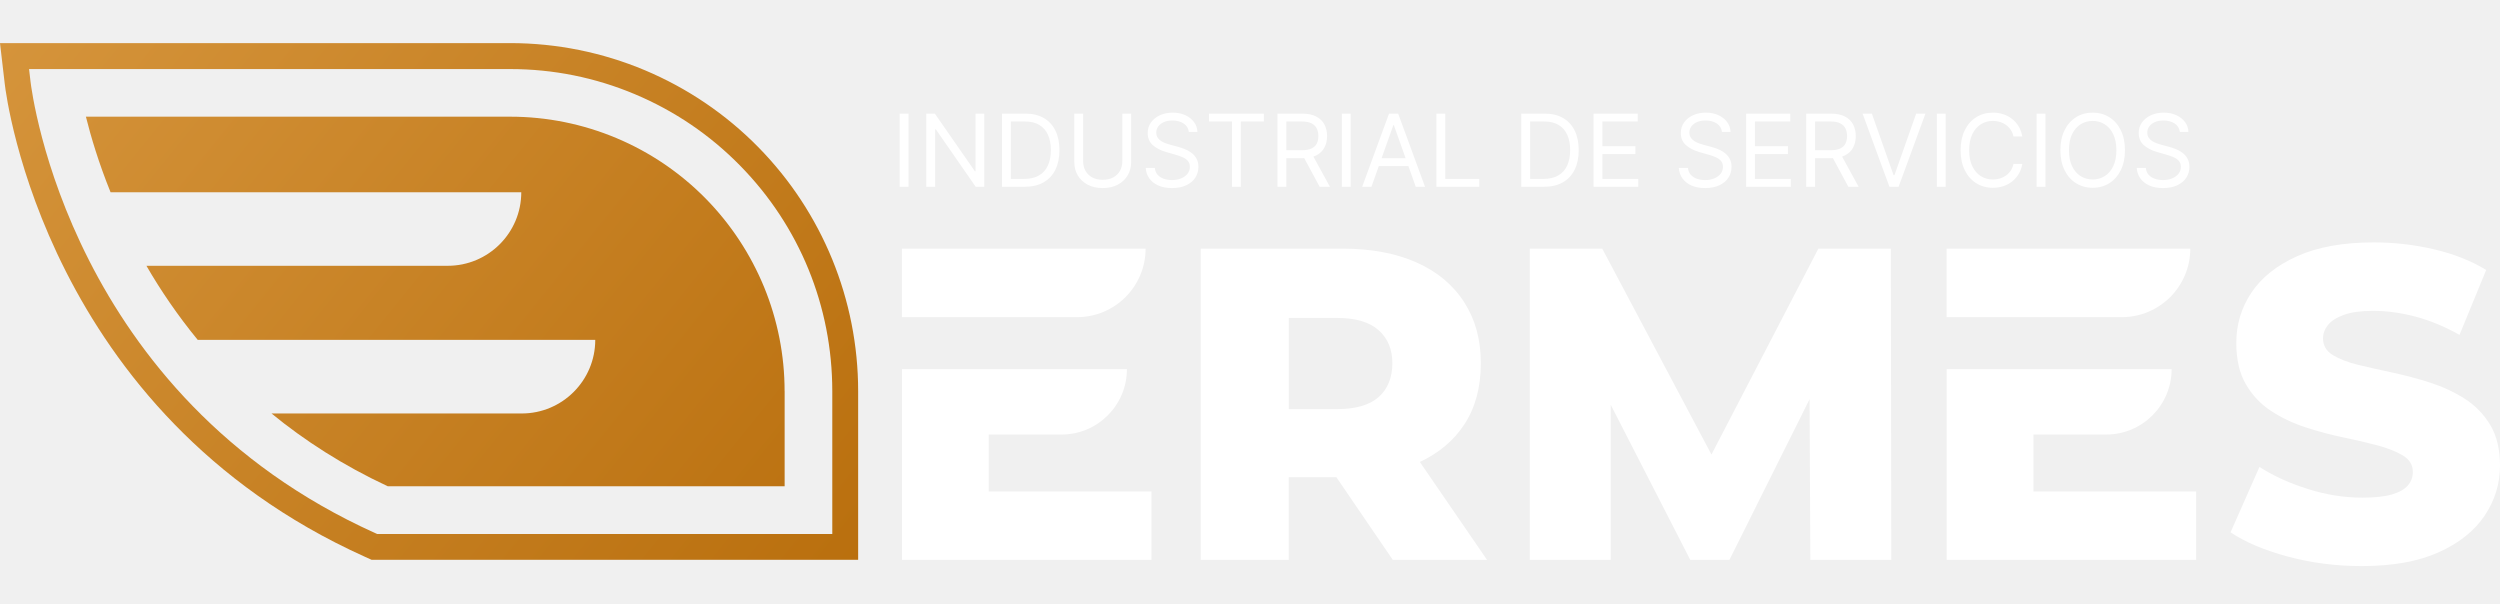
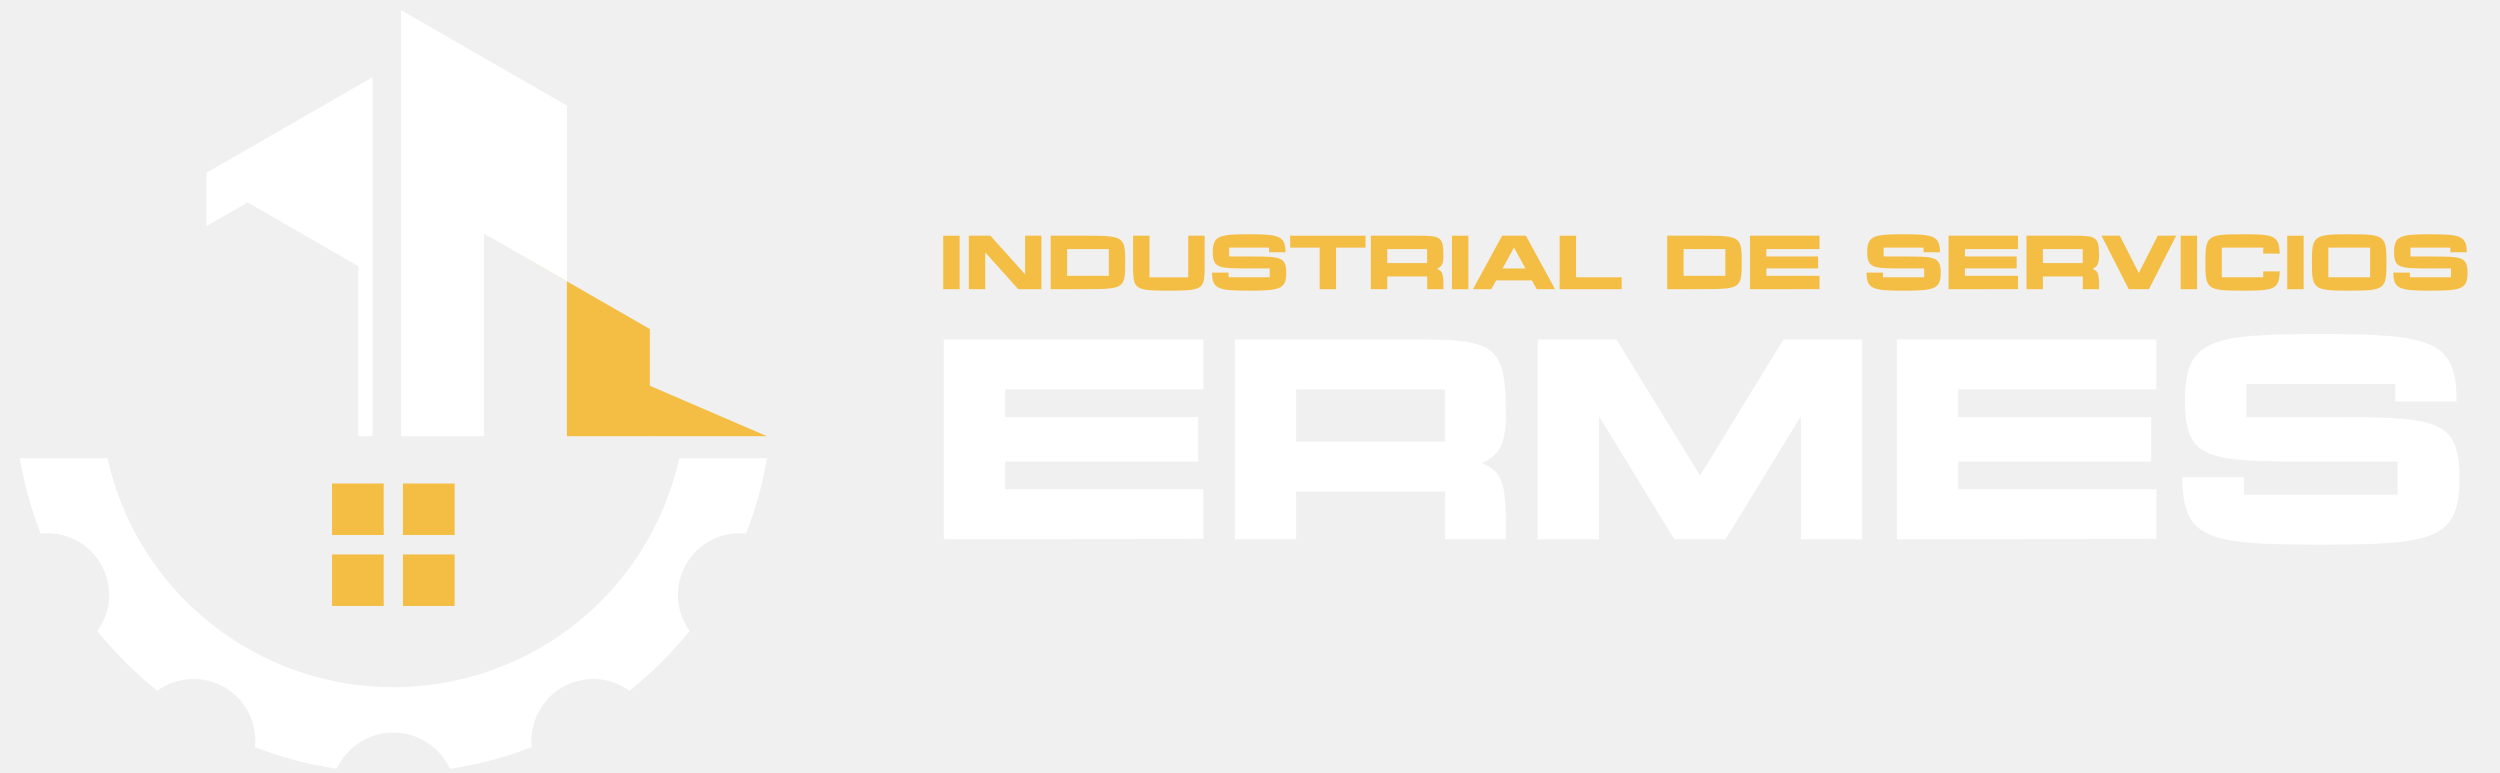
- <svg xmlns="http://www.w3.org/2000/svg" width="174" height="42" viewBox="0 0 174 42" fill="none">
-   <g clip-path="url(#clip0_1577_30)">
-     <path d="M78.337 20.677C79.197 19.812 79.734 18.619 79.734 17.305H62.774V22.074H74.965C76.279 22.074 77.472 21.539 78.337 20.677Z" fill="white" />
-     <path d="M68.81 30.243H73.885C75.141 30.243 76.279 29.733 77.1 28.909C77.924 28.085 78.434 26.948 78.434 25.691H62.777V38.968H80.142V34.205H68.816V30.243H68.81Z" fill="white" />
-     <path d="M151.048 20.677C151.908 19.812 152.445 18.619 152.445 17.305H135.485V22.074H147.676C148.99 22.074 150.183 21.539 151.048 20.677Z" fill="white" />
-     <path d="M141.521 30.243H146.596C147.852 30.243 148.99 29.733 149.811 28.909C150.635 28.085 151.145 26.948 151.145 25.691H135.488V38.968H152.853V34.205H141.527V30.243H141.521Z" fill="white" />
-     <path d="M101.906 29.559C102.681 28.383 103.066 26.958 103.066 25.289C103.066 23.619 102.681 22.242 101.906 21.032C101.132 19.826 100.025 18.903 98.578 18.263C97.135 17.624 95.421 17.305 93.44 17.305H83.569V38.968H89.696V33.212H93.01L96.939 38.968H103.499L98.821 32.152C100.146 31.529 101.176 30.667 101.904 29.559H101.906ZM95.95 27.639C95.311 28.195 94.352 28.474 93.071 28.474H89.699V22.129H93.071C94.349 22.129 95.311 22.413 95.95 22.98C96.589 23.548 96.909 24.316 96.909 25.286C96.909 26.256 96.589 27.082 95.95 27.639Z" fill="white" />
-     <path d="M126.559 17.305L119.117 31.636L111.516 17.305H106.472V38.968H112.106V28.171L117.643 38.968H120.368L125.947 27.782L125.999 38.968H131.633L131.603 17.305H126.559Z" fill="white" />
-     <path d="M173.32 29.575C172.865 28.823 172.273 28.214 171.54 27.748C170.807 27.282 170.008 26.913 169.14 26.632C168.272 26.354 167.402 26.122 166.526 25.935C165.65 25.748 164.851 25.569 164.126 25.392C163.404 25.216 162.815 24.99 162.363 24.712C161.908 24.434 161.682 24.048 161.682 23.552C161.682 23.221 161.795 22.913 162.024 22.624C162.25 22.334 162.622 22.097 163.137 21.913C163.652 21.726 164.333 21.635 165.178 21.635C166.126 21.635 167.107 21.77 168.118 22.037C169.129 22.307 170.149 22.728 171.182 23.307L173.039 18.789C171.986 18.149 170.774 17.67 169.402 17.351C168.03 17.031 166.633 16.871 165.209 16.871C163.085 16.871 161.31 17.191 159.886 17.83C158.462 18.469 157.401 19.315 156.698 20.367C155.996 21.42 155.646 22.585 155.646 23.863C155.646 25.02 155.866 25.979 156.313 26.742C156.756 27.506 157.338 28.125 158.062 28.599C158.784 29.073 159.589 29.456 160.476 29.745C161.363 30.035 162.233 30.266 163.09 30.442C163.947 30.619 164.74 30.803 165.473 30.999C166.206 31.195 166.798 31.431 167.253 31.71C167.708 31.988 167.934 32.365 167.934 32.839C167.934 33.211 167.815 33.531 167.578 33.798C167.341 34.068 166.969 34.272 166.465 34.418C165.958 34.564 165.275 34.636 164.407 34.636C163.148 34.636 161.883 34.434 160.616 34.032C159.346 33.63 158.228 33.12 157.258 32.5L155.247 37.049C156.258 37.73 157.583 38.291 159.225 38.735C160.867 39.179 162.583 39.399 164.377 39.399C166.523 39.399 168.308 39.08 169.73 38.44C171.151 37.801 172.22 36.95 172.934 35.886C173.645 34.823 174 33.663 174 32.404C174 31.269 173.771 30.327 173.32 29.572V29.575Z" fill="white" />
-     <path d="M35.507 4.807C38.502 4.807 41.422 5.394 44.183 6.554C46.949 7.717 49.412 9.389 51.505 11.521C55.646 15.736 57.927 21.316 57.927 27.228V37.168H26.256L26.11 37.102C4.89 27.528 2.226 6.54 2.121 5.65L2.022 4.805H35.507M35.507 3.003H0L0.333 5.857C0.441 6.788 3.232 28.754 25.368 38.738L25.867 38.964H59.727V27.222C59.727 20.875 57.236 14.783 52.789 10.254C50.511 7.932 47.814 6.121 44.88 4.887C41.94 3.653 38.758 3 35.507 3V3.003Z" fill="url(#paint0_linear_1577_30)" />
-     <path d="M54.611 27.224V33.842H26.983C23.859 32.385 21.189 30.655 18.897 28.778H36.312C39.138 28.778 41.43 26.483 41.43 23.654H13.761C12.354 21.938 11.172 20.196 10.191 18.499H31.162C33.989 18.499 36.281 16.207 36.281 13.38H7.695C6.866 11.331 6.326 9.512 5.979 8.121H35.507C40.634 8.121 45.546 10.182 49.133 13.838C50.886 15.626 52.252 17.72 53.186 19.993C54.117 22.265 54.608 24.72 54.608 27.222L54.611 27.224Z" fill="url(#paint1_linear_1577_30)" />
-     <path d="M63.233 7.909V13H62.617V7.909H63.233ZM68.506 7.909V13H67.909L65.135 9.003H65.085V13H64.469V7.909H65.066L67.85 11.916H67.899V7.909H68.506ZM71.311 13H69.74V7.909H71.38C71.874 7.909 72.297 8.011 72.648 8.215C72.999 8.417 73.269 8.708 73.456 9.087C73.643 9.465 73.737 9.918 73.737 10.445C73.737 10.975 73.642 11.431 73.453 11.814C73.264 12.195 72.989 12.489 72.628 12.694C72.267 12.898 71.828 13 71.311 13ZM70.356 12.453H71.271C71.692 12.453 72.04 12.372 72.317 12.21C72.594 12.047 72.8 11.816 72.936 11.516C73.072 11.216 73.14 10.859 73.14 10.445C73.14 10.034 73.073 9.68 72.939 9.383C72.805 9.085 72.604 8.856 72.337 8.697C72.07 8.536 71.738 8.456 71.34 8.456H70.356V12.453ZM78.112 7.909H78.728V11.28C78.728 11.628 78.646 11.939 78.482 12.212C78.32 12.484 78.09 12.698 77.793 12.856C77.497 13.012 77.149 13.089 76.749 13.089C76.35 13.089 76.002 13.012 75.705 12.856C75.409 12.698 75.178 12.484 75.014 12.212C74.852 11.939 74.771 11.628 74.771 11.28V7.909H75.387V11.23C75.387 11.479 75.442 11.7 75.551 11.894C75.661 12.086 75.817 12.238 76.019 12.349C76.222 12.458 76.466 12.513 76.749 12.513C77.033 12.513 77.276 12.458 77.48 12.349C77.684 12.238 77.84 12.086 77.948 11.894C78.057 11.7 78.112 11.479 78.112 11.23V7.909ZM82.743 9.182C82.713 8.93 82.593 8.734 82.38 8.595C82.168 8.456 81.908 8.386 81.6 8.386C81.374 8.386 81.177 8.423 81.008 8.496C80.841 8.569 80.71 8.669 80.615 8.797C80.523 8.924 80.476 9.069 80.476 9.232C80.476 9.367 80.509 9.484 80.573 9.582C80.639 9.678 80.724 9.759 80.827 9.823C80.93 9.886 81.037 9.938 81.15 9.98C81.263 10.02 81.366 10.052 81.461 10.077L81.978 10.216C82.11 10.251 82.258 10.299 82.42 10.36C82.584 10.421 82.741 10.505 82.89 10.611C83.041 10.716 83.165 10.85 83.263 11.014C83.361 11.178 83.409 11.379 83.409 11.618C83.409 11.893 83.337 12.142 83.193 12.364C83.051 12.586 82.842 12.762 82.567 12.893C82.293 13.024 81.961 13.089 81.57 13.089C81.206 13.089 80.89 13.031 80.623 12.913C80.358 12.795 80.149 12.631 79.996 12.421C79.846 12.21 79.76 11.966 79.74 11.688H80.377C80.393 11.88 80.458 12.039 80.571 12.165C80.685 12.289 80.829 12.382 81.003 12.443C81.179 12.503 81.368 12.533 81.57 12.533C81.805 12.533 82.017 12.495 82.204 12.418C82.391 12.34 82.54 12.233 82.649 12.095C82.758 11.956 82.813 11.794 82.813 11.608C82.813 11.439 82.766 11.301 82.671 11.195C82.577 11.089 82.453 11.003 82.298 10.937C82.144 10.87 81.978 10.812 81.799 10.763L81.172 10.584C80.775 10.47 80.46 10.306 80.228 10.094C79.996 9.882 79.88 9.604 79.88 9.261C79.88 8.976 79.957 8.728 80.111 8.516C80.267 8.302 80.475 8.136 80.737 8.018C81.001 7.899 81.295 7.839 81.62 7.839C81.948 7.839 82.24 7.898 82.495 8.016C82.75 8.132 82.952 8.291 83.101 8.493C83.252 8.695 83.332 8.925 83.34 9.182H82.743ZM84.145 8.456V7.909H87.963V8.456H86.362V13H85.746V8.456H84.145ZM88.914 13V7.909H90.635C91.032 7.909 91.359 7.977 91.614 8.113C91.869 8.247 92.058 8.432 92.181 8.667C92.303 8.903 92.365 9.17 92.365 9.47C92.365 9.77 92.303 10.036 92.181 10.268C92.058 10.5 91.87 10.682 91.616 10.815C91.363 10.946 91.039 11.011 90.644 11.011H89.252V10.454H90.625C90.896 10.454 91.115 10.415 91.281 10.335C91.448 10.256 91.569 10.143 91.644 9.997C91.72 9.85 91.758 9.674 91.758 9.47C91.758 9.266 91.72 9.088 91.644 8.936C91.567 8.783 91.446 8.666 91.278 8.583C91.111 8.498 90.89 8.456 90.615 8.456H89.531V13H88.914ZM91.311 10.713L92.564 13H91.848L90.615 10.713H91.311ZM94.008 7.909V13H93.392V7.909H94.008ZM95.453 13H94.807L96.676 7.909H97.313L99.182 13H98.536L97.014 8.714H96.975L95.453 13ZM95.692 11.011H98.297V11.558H95.692V11.011ZM99.975 13V7.909H100.591V12.453H102.958V13H99.975ZM107.452 13H105.881V7.909H107.522C108.016 7.909 108.438 8.011 108.79 8.215C109.141 8.417 109.41 8.708 109.597 9.087C109.785 9.465 109.878 9.918 109.878 10.445C109.878 10.975 109.784 11.431 109.595 11.814C109.406 12.195 109.131 12.489 108.77 12.694C108.408 12.898 107.969 13 107.452 13ZM106.498 12.453H107.412C107.833 12.453 108.182 12.372 108.459 12.21C108.736 12.047 108.942 11.816 109.078 11.516C109.214 11.216 109.282 10.859 109.282 10.445C109.282 10.034 109.215 9.68 109.08 9.383C108.946 9.085 108.746 8.856 108.479 8.697C108.212 8.536 107.88 8.456 107.482 8.456H106.498V12.453ZM110.912 13V7.909H113.985V8.456H111.529V10.176H113.826V10.723H111.529V12.453H114.025V13H110.912ZM119.849 9.182C119.819 8.93 119.698 8.734 119.486 8.595C119.274 8.456 119.014 8.386 118.705 8.386C118.48 8.386 118.283 8.423 118.114 8.496C117.946 8.569 117.815 8.669 117.721 8.797C117.628 8.924 117.582 9.069 117.582 9.232C117.582 9.367 117.614 9.484 117.679 9.582C117.745 9.678 117.83 9.759 117.932 9.823C118.035 9.886 118.143 9.938 118.255 9.98C118.368 10.02 118.472 10.052 118.566 10.077L119.083 10.216C119.216 10.251 119.363 10.299 119.526 10.36C119.69 10.421 119.846 10.505 119.995 10.611C120.146 10.716 120.271 10.85 120.368 11.014C120.466 11.178 120.515 11.379 120.515 11.618C120.515 11.893 120.443 12.142 120.299 12.364C120.156 12.586 119.947 12.762 119.672 12.893C119.399 13.024 119.067 13.089 118.676 13.089C118.311 13.089 117.995 13.031 117.728 12.913C117.463 12.795 117.254 12.631 117.102 12.421C116.951 12.21 116.866 11.966 116.846 11.688H117.482C117.499 11.88 117.564 12.039 117.676 12.165C117.791 12.289 117.935 12.382 118.109 12.443C118.284 12.503 118.473 12.533 118.676 12.533C118.911 12.533 119.122 12.495 119.309 12.418C119.497 12.34 119.645 12.233 119.754 12.095C119.864 11.956 119.918 11.794 119.918 11.608C119.918 11.439 119.871 11.301 119.777 11.195C119.682 11.089 119.558 11.003 119.404 10.937C119.25 10.87 119.083 10.812 118.904 10.763L118.278 10.584C117.88 10.47 117.565 10.306 117.333 10.094C117.101 9.882 116.985 9.604 116.985 9.261C116.985 8.976 117.062 8.728 117.216 8.516C117.372 8.302 117.581 8.136 117.843 8.018C118.106 7.899 118.4 7.839 118.725 7.839C119.053 7.839 119.345 7.898 119.6 8.016C119.855 8.132 120.058 8.291 120.207 8.493C120.358 8.695 120.437 8.925 120.445 9.182H119.849ZM121.529 13V7.909H124.601V8.456H122.145V10.176H124.442V10.723H122.145V12.453H124.641V13H121.529ZM125.712 13V7.909H127.432C127.83 7.909 128.157 7.977 128.412 8.113C128.667 8.247 128.856 8.432 128.979 8.667C129.101 8.903 129.162 9.17 129.162 9.47C129.162 9.77 129.101 10.036 128.979 10.268C128.856 10.5 128.668 10.682 128.414 10.815C128.161 10.946 127.837 11.011 127.442 11.011H126.05V10.454H127.422C127.694 10.454 127.913 10.415 128.079 10.335C128.246 10.256 128.367 10.143 128.442 9.997C128.518 9.85 128.556 9.674 128.556 9.47C128.556 9.266 128.518 9.088 128.442 8.936C128.365 8.783 128.244 8.666 128.076 8.583C127.909 8.498 127.688 8.456 127.412 8.456H126.329V13H125.712ZM128.108 10.713L129.361 13H128.645L127.412 10.713H128.108ZM130.282 7.909L131.794 12.195H131.853L133.365 7.909H134.011L132.142 13H131.505L129.636 7.909H130.282ZM135.42 7.909V13H134.804V7.909H135.42ZM140.753 9.5H140.137C140.1 9.323 140.036 9.167 139.945 9.033C139.856 8.898 139.746 8.786 139.617 8.695C139.489 8.602 139.348 8.532 139.192 8.486C139.036 8.439 138.874 8.416 138.705 8.416C138.397 8.416 138.117 8.494 137.867 8.65C137.619 8.806 137.42 9.035 137.273 9.338C137.127 9.642 137.054 10.014 137.054 10.454C137.054 10.895 137.127 11.267 137.273 11.571C137.42 11.874 137.619 12.104 137.867 12.259C138.117 12.415 138.397 12.493 138.705 12.493C138.874 12.493 139.036 12.47 139.192 12.423C139.348 12.377 139.489 12.308 139.617 12.217C139.746 12.124 139.856 12.011 139.945 11.876C140.036 11.741 140.1 11.585 140.137 11.409H140.753C140.707 11.669 140.622 11.902 140.5 12.108C140.377 12.313 140.224 12.488 140.042 12.632C139.86 12.775 139.655 12.883 139.428 12.958C139.203 13.032 138.962 13.07 138.705 13.07C138.271 13.07 137.884 12.963 137.546 12.751C137.208 12.539 136.942 12.238 136.748 11.847C136.555 11.456 136.458 10.992 136.458 10.454C136.458 9.918 136.555 9.454 136.748 9.062C136.942 8.671 137.208 8.37 137.546 8.158C137.884 7.946 138.271 7.839 138.705 7.839C138.962 7.839 139.203 7.877 139.428 7.951C139.655 8.026 139.86 8.135 140.042 8.279C140.224 8.422 140.377 8.596 140.5 8.801C140.622 9.005 140.707 9.238 140.753 9.5ZM142.366 7.909V13H141.749V7.909H142.366ZM147.897 10.454C147.897 10.992 147.8 11.456 147.606 11.847C147.413 12.238 147.147 12.539 146.809 12.751C146.47 12.963 146.084 13.07 145.65 13.07C145.216 13.07 144.83 12.963 144.492 12.751C144.154 12.539 143.888 12.238 143.694 11.847C143.5 11.456 143.403 10.992 143.403 10.454C143.403 9.918 143.5 9.454 143.694 9.062C143.888 8.671 144.154 8.37 144.492 8.158C144.83 7.946 145.216 7.839 145.65 7.839C146.084 7.839 146.47 7.946 146.809 8.158C147.147 8.37 147.413 8.671 147.606 9.062C147.8 9.454 147.897 9.918 147.897 10.454ZM147.301 10.454C147.301 10.014 147.227 9.642 147.079 9.338C146.934 9.035 146.736 8.806 146.485 8.65C146.237 8.494 145.958 8.416 145.65 8.416C145.342 8.416 145.063 8.494 144.812 8.65C144.564 8.806 144.366 9.035 144.218 9.338C144.072 9.642 144 10.014 144 10.454C144 10.895 144.072 11.267 144.218 11.571C144.366 11.874 144.564 12.104 144.812 12.259C145.063 12.415 145.342 12.493 145.65 12.493C145.958 12.493 146.237 12.415 146.485 12.259C146.736 12.104 146.934 11.874 147.079 11.571C147.227 11.267 147.301 10.895 147.301 10.454ZM151.718 9.182C151.688 8.93 151.567 8.734 151.355 8.595C151.143 8.456 150.883 8.386 150.574 8.386C150.349 8.386 150.152 8.423 149.983 8.496C149.815 8.569 149.685 8.669 149.59 8.797C149.497 8.924 149.451 9.069 149.451 9.232C149.451 9.367 149.483 9.484 149.548 9.582C149.614 9.678 149.699 9.759 149.801 9.823C149.904 9.886 150.012 9.938 150.125 9.98C150.237 10.02 150.341 10.052 150.435 10.077L150.952 10.216C151.085 10.251 151.232 10.299 151.395 10.36C151.559 10.421 151.715 10.505 151.865 10.611C152.015 10.716 152.14 10.85 152.237 11.014C152.335 11.178 152.384 11.379 152.384 11.618C152.384 11.893 152.312 12.142 152.168 12.364C152.025 12.586 151.817 12.762 151.541 12.893C151.268 13.024 150.936 13.089 150.545 13.089C150.18 13.089 149.864 13.031 149.598 12.913C149.332 12.795 149.124 12.631 148.971 12.421C148.82 12.21 148.735 11.966 148.715 11.688H149.351C149.368 11.88 149.433 12.039 149.545 12.165C149.66 12.289 149.804 12.382 149.978 12.443C150.154 12.503 150.342 12.533 150.545 12.533C150.78 12.533 150.991 12.495 151.179 12.418C151.366 12.34 151.514 12.233 151.623 12.095C151.733 11.956 151.788 11.794 151.788 11.608C151.788 11.439 151.74 11.301 151.646 11.195C151.551 11.089 151.427 11.003 151.273 10.937C151.119 10.87 150.952 10.812 150.773 10.763L150.147 10.584C149.749 10.47 149.434 10.306 149.202 10.094C148.97 9.882 148.854 9.604 148.854 9.261C148.854 8.976 148.931 8.728 149.085 8.516C149.241 8.302 149.45 8.136 149.712 8.018C149.975 7.899 150.27 7.839 150.594 7.839C150.922 7.839 151.214 7.898 151.469 8.016C151.725 8.132 151.927 8.291 152.076 8.493C152.227 8.695 152.306 8.925 152.315 9.182H151.718Z" fill="white" />
+ <svg xmlns="http://www.w3.org/2000/svg" width="136" height="42" viewBox="0 0 136 42" fill="none">
+   <g clip-path="url(#clip0_37_746)">
+     <path d="M54.679 26.617H65.462V29.319L51.344 29.335V18.467H65.462V21.184H54.679V22.69H65.182V25.112H54.679V26.617Z" fill="white" />
+     <path d="M81.918 28.434V29.335H78.615V26.742H70.511V29.335H67.177V18.467H77.15C81.42 18.467 81.918 18.839 81.918 22.597C81.918 24.211 81.529 24.755 80.625 25.189C81.529 25.655 81.918 25.857 81.918 28.434ZM78.599 21.184H70.511V24.025H78.599V21.184Z" fill="white" />
+     <path d="M101.304 18.467V29.335H97.969V22.643L93.871 29.335H91.082L86.983 22.643V29.335H83.648V18.467H87.934L92.484 25.872L97.019 18.467H101.304Z" fill="white" />
+     <path d="M106.525 26.617H117.308V29.319L103.19 29.335V18.467H117.308V21.184H106.525V22.69H117.028V25.112H106.525V26.617Z" fill="white" />
+     <path d="M133.795 26.012C133.795 29.335 132.424 29.63 126.253 29.63C120.082 29.63 118.726 29.35 118.726 25.966H122.077V26.913H130.429V25.112H126.253C120.082 25.112 118.866 25.112 118.866 21.789C118.866 18.467 120.207 18.172 126.269 18.172C132.315 18.172 133.639 18.529 133.639 21.836H130.304V20.889H122.201V22.69H126.253C132.502 22.69 133.795 22.69 133.795 26.012Z" fill="white" />
+     <path d="M52.205 12.822V15.733H51.311V12.822H52.205Z" fill="#F4BE45" />
+     <path d="M56.654 12.822V15.733H55.393L53.598 13.732V15.733H52.705V12.822H53.878L55.765 14.922V12.822H56.654Z" fill="#F4BE45" />
+     <path d="M61.215 14.277C61.215 15.654 61.139 15.729 59.19 15.729L57.157 15.733V12.822H59.19C61.135 12.822 61.215 12.901 61.215 14.277ZM60.321 13.55H58.051V15.005H60.321V13.55Z" fill="#F4BE45" />
+     <path d="M63.588 15.812C61.606 15.812 61.639 15.733 61.639 14.277V12.822H62.532V15.088H64.64V12.822H65.533V14.277C65.533 15.733 65.567 15.812 63.588 15.812Z" fill="#F4BE45" />
+     <path d="M69.973 14.843C69.973 15.733 69.606 15.812 67.953 15.812C66.3 15.812 65.937 15.737 65.937 14.831H66.835V15.084H69.072V14.602H67.953C66.3 14.602 65.975 14.602 65.975 13.712C65.975 12.822 66.334 12.743 67.957 12.743C69.577 12.743 69.931 12.839 69.931 13.725H69.038V13.471H66.868V13.953H67.953C69.627 13.953 69.973 13.953 69.973 14.843Z" fill="#F4BE45" />
+     <path d="M74.284 13.47H72.681V15.733H71.788V13.47H70.185V12.822H74.284V13.47Z" fill="#F4BE45" />
+     <path d="M78.523 15.491V15.733H77.639V15.038H75.468V15.733H74.575V12.822H77.246C78.39 12.822 78.523 12.922 78.523 13.928C78.523 14.36 78.419 14.506 78.177 14.622C78.419 14.747 78.523 14.801 78.523 15.491ZM77.635 13.55H75.468V14.311H77.635V13.55Z" fill="#F4BE45" />
+     <path d="M79.879 12.822V15.733H78.986V12.822H79.879Z" fill="#F4BE45" />
+     <path d="M83.335 15.255H81.39L81.126 15.733H80.129L81.715 12.822H83.009L84.595 15.733H83.597L83.335 15.255ZM82.984 14.606L82.362 13.466L81.74 14.606H82.984Z" fill="#F4BE45" />
+     <path d="M88.221 15.084V15.733H84.844V12.822H85.738V15.084L88.221 15.084Z" fill="#F4BE45" />
+     <path d="M94.752 14.277C94.752 15.654 94.677 15.729 92.728 15.729L90.695 15.733V12.822H92.728C94.673 12.822 94.752 12.901 94.752 14.277ZM93.859 13.55H91.588V15.005H93.859V13.55Z" fill="#F4BE45" />
+     <path d="M96.091 15.005H98.979V15.729L95.197 15.733V12.822H98.979V13.55H96.091V13.953H98.904V14.602H96.091V15.005Z" fill="#F4BE45" />
+     <path d="M105.576 14.843C105.576 15.733 105.209 15.812 103.556 15.812C101.903 15.812 101.54 15.737 101.54 14.831H102.437V15.084H104.675V14.602H103.556C101.903 14.602 101.578 14.602 101.578 13.712C101.578 12.822 101.937 12.743 103.56 12.743C105.18 12.743 105.534 12.839 105.534 13.725H104.641V13.471H102.471V13.953H103.556C105.23 13.953 105.576 13.953 105.576 14.843Z" fill="#F4BE45" />
+     <path d="M106.894 15.005H109.782V15.729L106.001 15.733V12.822H109.782V13.55H106.894V13.953H109.707V14.602H106.894V15.005Z" fill="#F4BE45" />
+     <path d="M114.189 15.491V15.733H113.304V15.038H111.134V15.733H110.24V12.822H112.912C114.055 12.822 114.189 12.922 114.189 13.928C114.189 14.36 114.085 14.506 113.842 14.622C114.085 14.747 114.189 14.801 114.189 15.491ZM113.3 13.55H111.134V14.311H113.3V13.55Z" fill="#F4BE45" />
+     <path d="M118.383 12.822L116.901 15.733H115.803L114.321 12.822H115.319L116.35 14.851L117.381 12.822L118.383 12.822Z" fill="#F4BE45" />
+     <path d="M119.521 12.822V15.733H118.628V12.822H119.521Z" fill="#F4BE45" />
+     <path d="M124.02 14.764C123.979 15.754 123.707 15.812 122.004 15.812C120.051 15.812 119.972 15.733 119.972 14.278C119.972 12.822 120.055 12.743 122.004 12.743C123.703 12.743 123.979 12.801 124.02 13.795H123.119V13.471H120.865V15.084H123.119V14.764L124.02 14.764Z" fill="#F4BE45" />
+     <path d="M125.317 12.822V15.733H124.424V12.822H125.317Z" fill="#F4BE45" />
+     <path d="M129.825 14.278C129.825 15.733 129.75 15.812 127.801 15.812C125.847 15.812 125.768 15.733 125.768 14.278C125.768 12.822 125.851 12.743 127.801 12.743C129.746 12.743 129.825 12.822 129.825 14.278ZM128.932 13.471H126.661V15.084H128.932V13.471Z" fill="#F4BE45" />
+     <path d="M134.235 14.843C134.235 15.733 133.868 15.812 132.215 15.812C130.562 15.812 130.199 15.737 130.199 14.831H131.097V15.084H133.334V14.602H132.215C130.562 14.602 130.237 14.602 130.237 13.712C130.237 12.822 130.596 12.743 132.22 12.743C133.839 12.743 134.194 12.839 134.194 13.725H133.3V13.471H131.13V13.953H132.215C133.889 13.953 134.235 13.953 134.235 14.843Z" fill="#F4BE45" />
+     <path fill-rule="evenodd" clip-rule="evenodd" d="M12.212 37.384C12.773 37.71 13.228 38.191 13.522 38.768C13.816 39.345 13.936 39.995 13.868 40.639C15.302 41.202 16.796 41.598 18.32 41.82C18.59 41.232 19.023 40.735 19.569 40.386C20.114 40.037 20.749 39.852 21.397 39.852C22.045 39.852 22.68 40.037 23.225 40.386C23.771 40.735 24.204 41.232 24.474 41.82C25.999 41.6 27.493 41.203 28.926 40.639C28.861 39.994 28.985 39.343 29.281 38.766C29.577 38.189 30.034 37.709 30.597 37.384C31.159 37.06 31.802 36.907 32.45 36.941C33.098 36.977 33.721 37.199 34.244 37.581C35.448 36.616 36.543 35.525 37.511 34.326C37.133 33.802 36.915 33.181 36.883 32.536C36.851 31.892 37.005 31.252 37.328 30.693C37.648 30.129 38.126 29.671 38.704 29.375C39.282 29.079 39.934 28.958 40.58 29.028C41.107 27.705 41.489 26.33 41.72 24.925H36.949C36.17 28.457 34.203 31.617 31.375 33.883C28.547 36.149 25.026 37.384 21.397 37.384C17.768 37.384 14.248 36.149 11.419 33.883C8.591 31.617 6.625 28.457 5.846 24.925H1.075C1.313 26.328 1.695 27.703 2.214 29.028C2.861 28.959 3.514 29.079 4.094 29.372C4.674 29.665 5.156 30.119 5.482 30.68C5.808 31.24 5.965 31.883 5.932 32.53C5.9 33.177 5.68 33.801 5.299 34.326C6.261 35.525 7.352 36.616 8.55 37.581C9.076 37.199 9.702 36.977 10.352 36.942C11.002 36.907 11.648 37.061 12.212 37.384Z" fill="white" />
+     <path fill-rule="evenodd" clip-rule="evenodd" d="M11.24 9.394L20.265 4.201V23.73H19.49V14.48L13.473 11.013L11.24 12.3V9.394Z" fill="white" />
+     <path fill-rule="evenodd" clip-rule="evenodd" d="M30.84 5.745L21.815 0.553V23.729H26.328V12.709L30.84 15.312V5.745Z" fill="white" />
+     <path fill-rule="evenodd" clip-rule="evenodd" d="M35.353 17.901L26.328 12.709L30.84 15.313V23.73H35.353V17.901Z" fill="#F4BE45" />
+     <path fill-rule="evenodd" clip-rule="evenodd" d="M32.421 20.823L35.353 23.729H41.72L34.518 20.626L32.421 20.823Z" fill="#F4BE45" />
+     <path fill-rule="evenodd" clip-rule="evenodd" d="M18.062 26.303H20.873V29.104H18.062V26.303ZM21.921 26.303H24.732V29.104H21.921V26.303ZM24.732 30.163V32.964H21.921V30.163L24.732 30.163ZM20.873 32.964H18.062V30.163H20.873V32.964Z" fill="#F4BE45" />
  </g>
  <defs>
-     <linearGradient id="paint0_linear_1577_30" x1="4.524" y1="-2.593" x2="74.689" y2="54.1" gradientUnits="userSpaceOnUse">
-       <stop stop-color="#D5943B" />
-       <stop offset="1" stop-color="#B16400" />
-     </linearGradient>
-     <linearGradient id="paint1_linear_1577_30" x1="4.516" y1="-2.604" x2="74.684" y2="54.089" gradientUnits="userSpaceOnUse">
-       <stop stop-color="#D5943B" />
-       <stop offset="1" stop-color="#B16400" />
-     </linearGradient>
-     <clipPath id="clip0_1577_30">
-       <rect width="174" height="42" fill="white" />
+     <clipPath id="clip0_37_746">
+       <rect width="136" height="42" fill="white" />
    </clipPath>
  </defs>
</svg>
